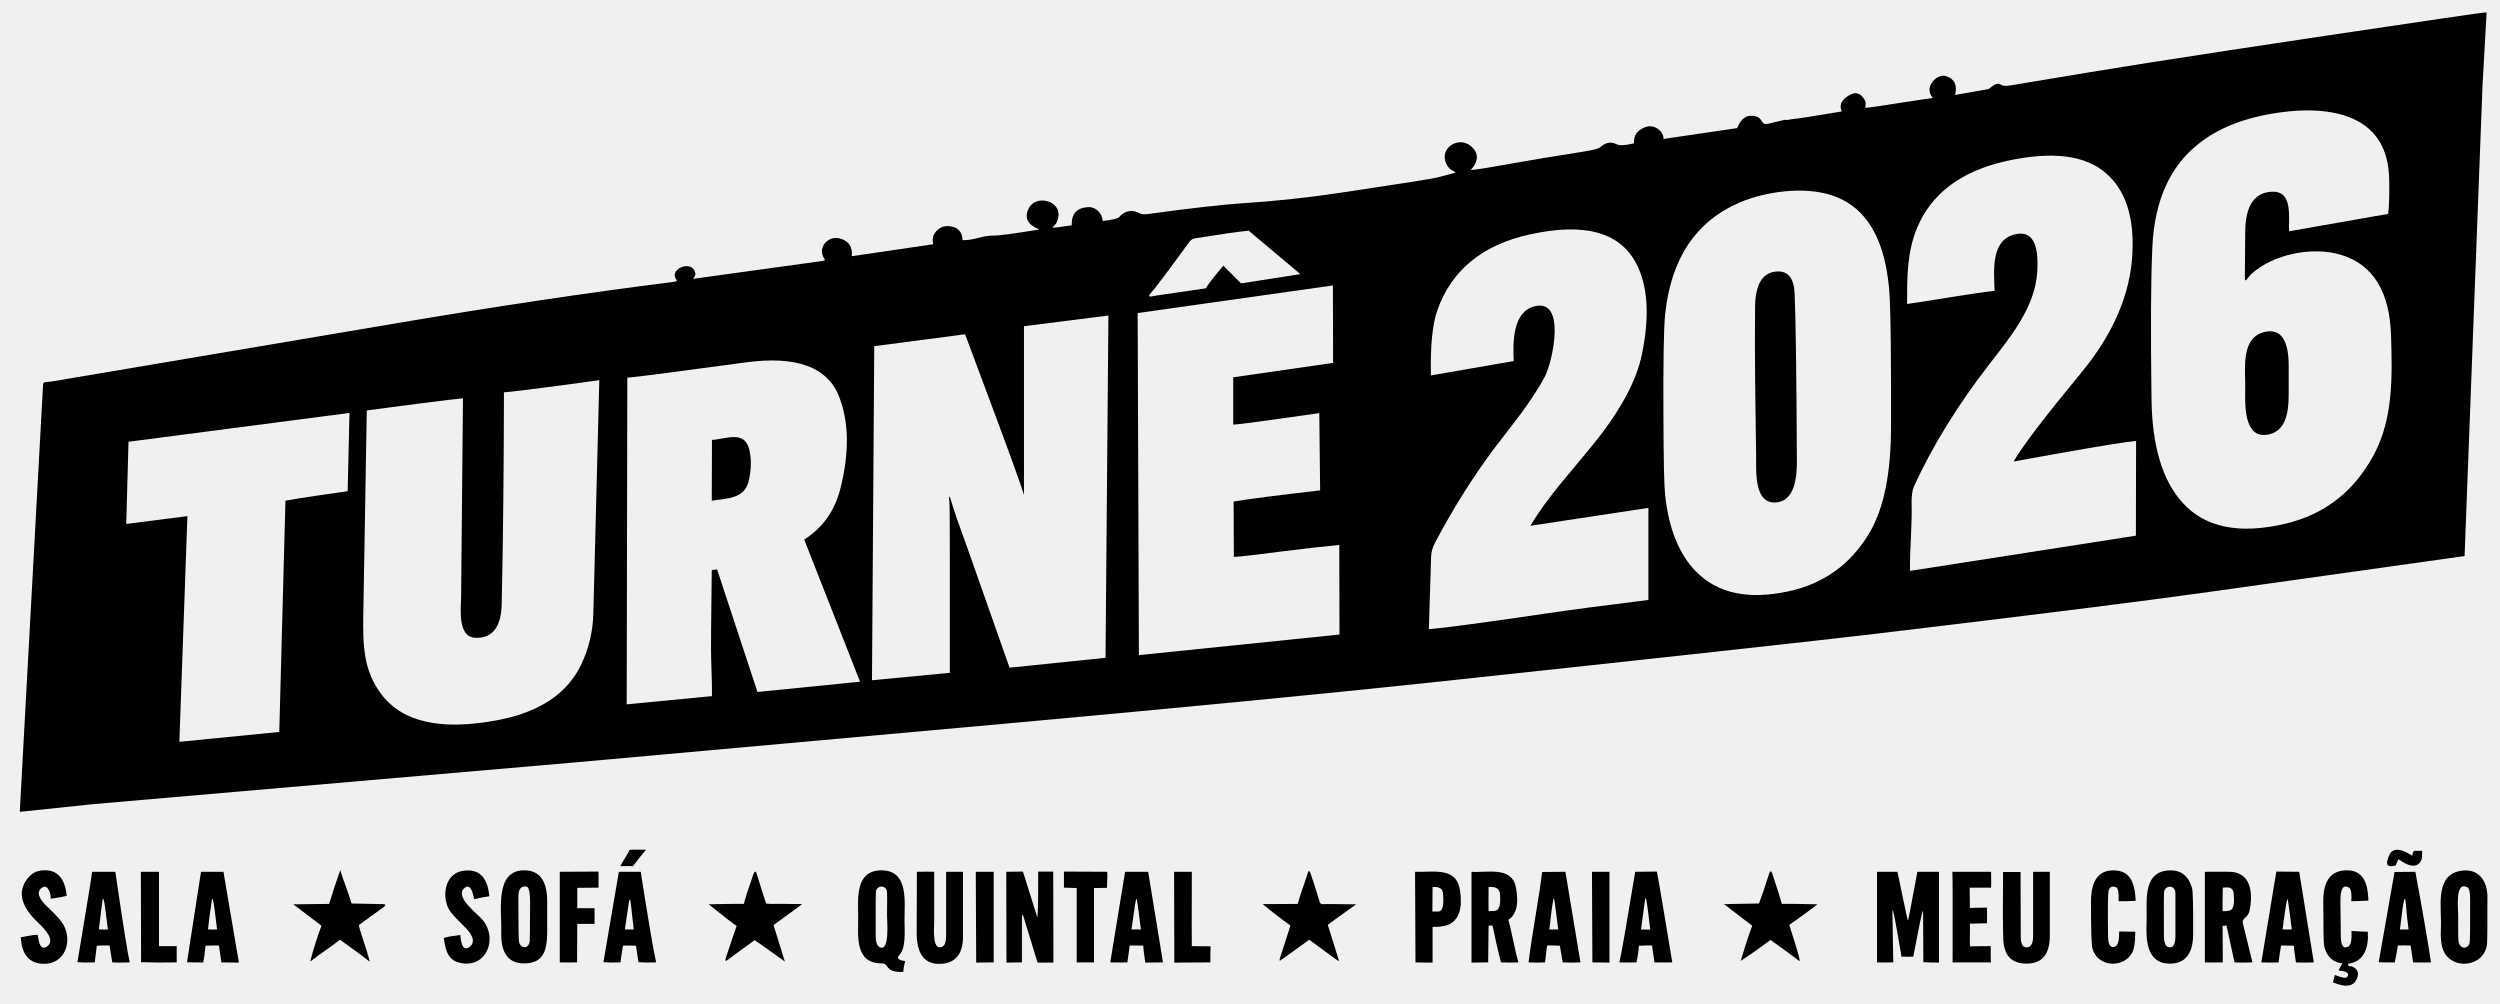
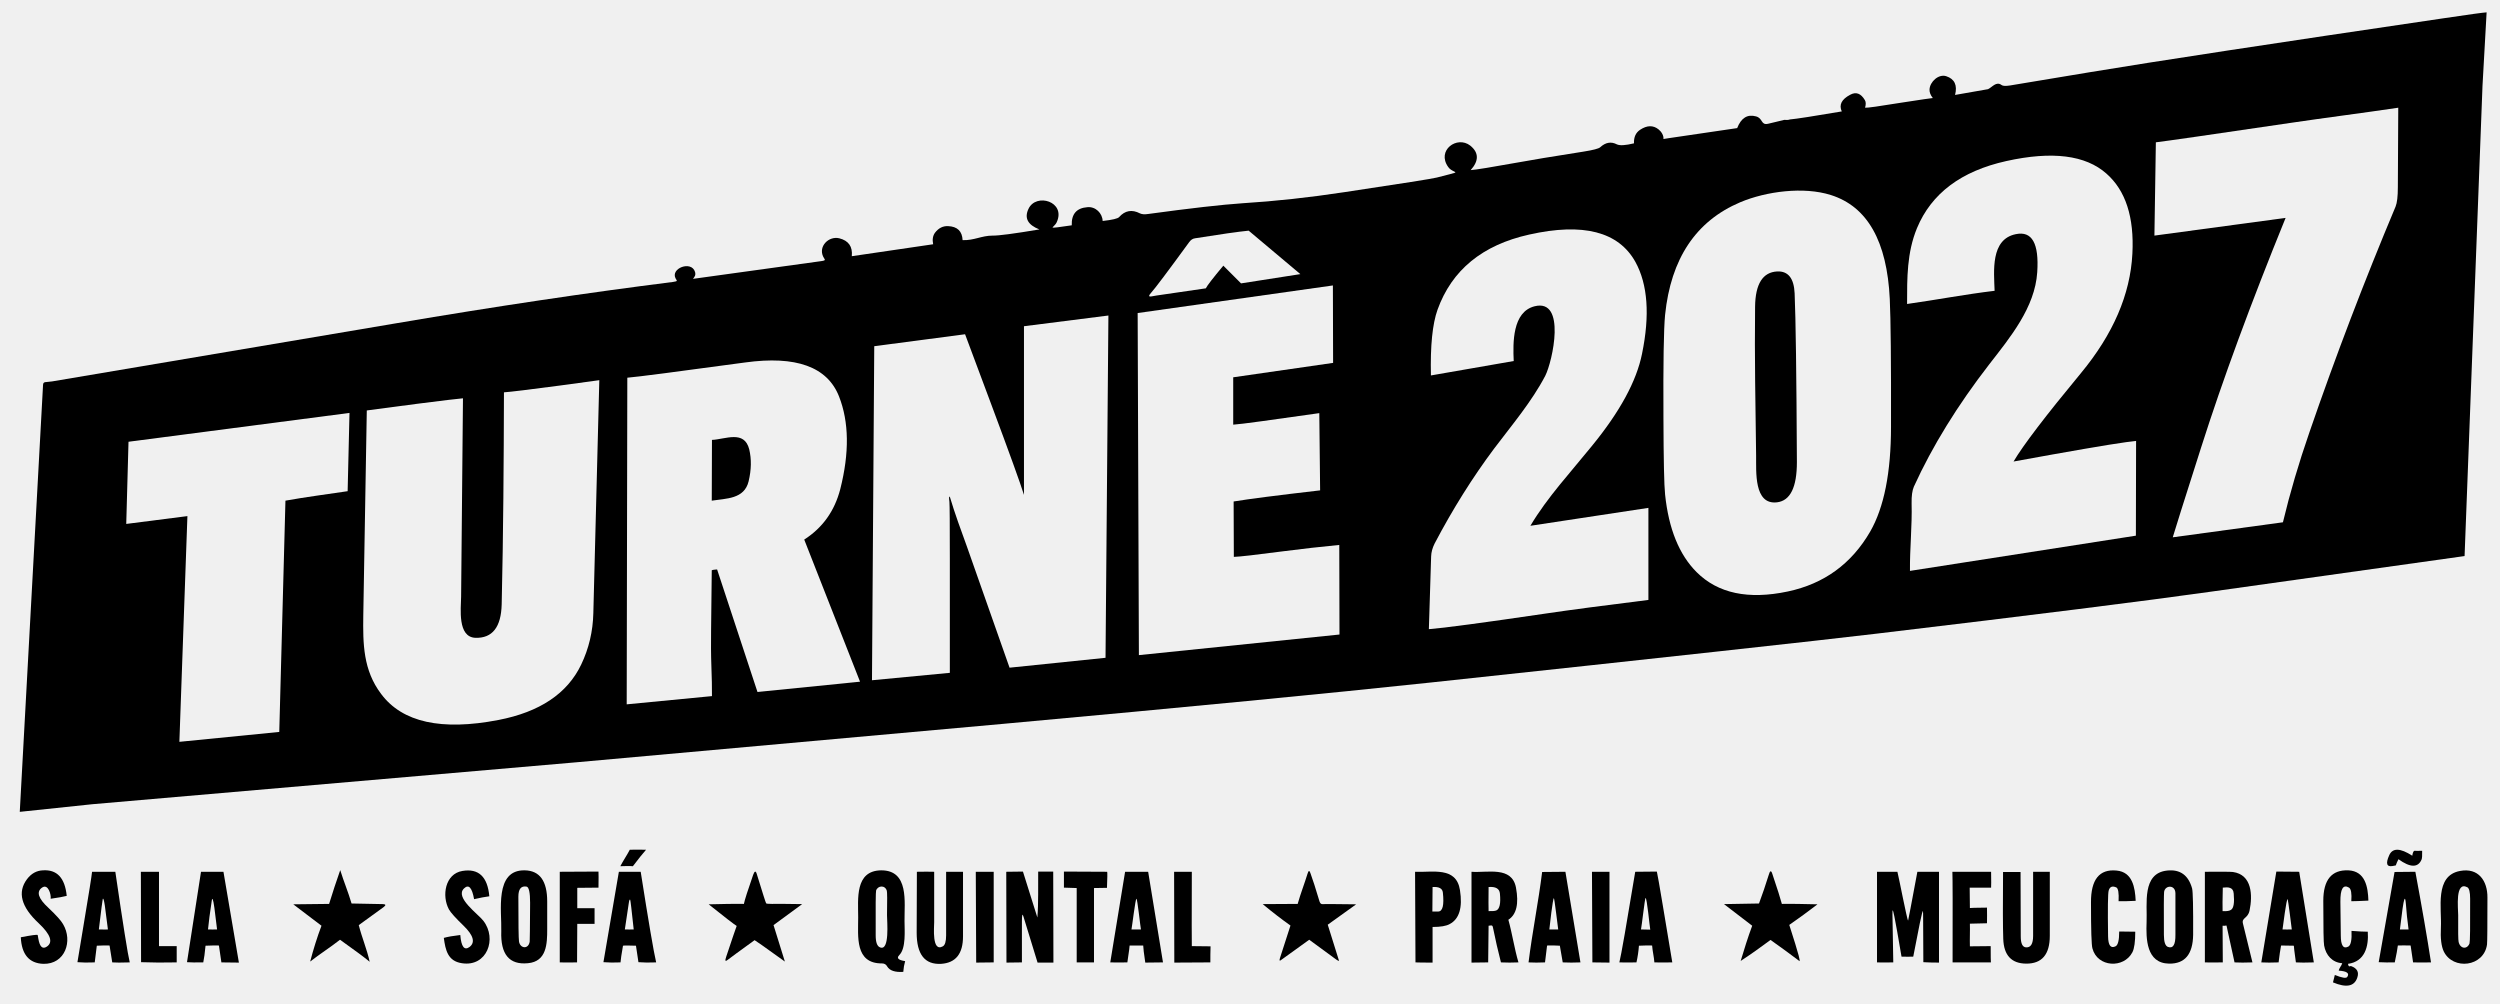
<svg xmlns="http://www.w3.org/2000/svg" viewBox="71.1 1442.2 1213.9 487.1" width="1213.9" height="487.1">
  <defs>
    <mask id="m" maskUnits="userSpaceOnUse" x="71.1" y="1442.2" width="1213.9" height="487.1" style="mask-type:luminance">
      <path d="M937.5 1500.4L929.6 1502.3C926 1503.1 927.2 1499.6 923.7 1498.7Q917.5 1497 914.6 1504.4Q913.7 1504.6 881.3 1509.3L878.8 1509.7C879 1508 877.8 1506.1 876.4 1505Q872.5 1501.9 867.5 1505.2Q864.3 1507.3 864.5 1511.8Q858.3 1513.3 856.2 1512.3Q852 1510.1 848.1 1513.7Q847 1514.7 840.1 1515.8Q816.6 1519.5 809.2 1520.9Q788.6 1524.6 785.2 1524.8Q791.3 1518 785 1512.9C778.6 1507.9 768.5 1515.2 774.3 1523.3C775.7 1525.4 778.7 1525.6 777.5 1526.1Q777.1 1526.3 768.8 1528.4Q765.9 1529.2 723.9 1535.5Q698.3 1539.4 674.3 1540.9Q659.4 1541.9 628.6 1546.1Q626 1546.5 624.6 1545.8Q618.8 1542.8 614.5 1547.6Q613.6 1548.7 606.5 1549.5C606.4 1545.8 603.1 1542.4 599.1 1542.8Q591.2 1543.4 591.5 1551.6Q582.3 1553 582.2 1552.7C582.1 1552.4 583.6 1551.5 584.2 1550.1C588.8 1540.1 574.2 1535.7 570.5 1543.6Q567.3 1550.3 575.8 1553.6Q557.3 1556.7 553.1 1556.6C547.7 1556.6 544.1 1559 538.5 1558.8Q538.2 1552.3 531.5 1552Q527.7 1551.8 525.1 1555.2Q523.5 1557.4 524.2 1560.8L484.7 1566.6Q485.4 1559.6 478.6 1557.9C473.5 1556.7 468.4 1561.8 470.8 1566.8C471.4 1568.2 472.7 1568.6 469.8 1569L407.6 1577.6C408.4 1576.5 409 1575.9 408.6 1574.3C406.9 1568.5 396.4 1572.5 399.2 1577.5C399.8 1578.6 400.4 1578.7 397.9 1579.1Q335.2 1587 263.9 1599.1L96.4 1627.4C93.2 1627.9 92.1 1627.3 92 1629.1L80.7 1836.4L115.9 1832.7L351.4 1812.3L557.9 1793.7Q691.9 1781.5 765.8 1773.6Q938.4 1755.1 982.1 1749.9Q1097.2 1736.2 1144.6 1729.5L1267.8 1712.2L1276.5 1483.9L1278.5 1448.2Q1276.2 1448.3 1257.4 1451.1Q1133.8 1469.3 1085.6 1477.3L1047.1 1483.7Q1043.9 1484.2 1043 1483.5C1040.4 1481.5 1038.4 1484.6 1036.4 1485.5Q1036.2 1485.6 1020.4 1488.3Q1022.2 1481.2 1016.1 1479.2C1012.4 1478 1008.2 1481.9 1008 1485.6Q1007.9 1487.7 1009.6 1489.8Q1008.9 1489.8 994 1492.1Q978.1 1494.7 976.7 1494.5Q977.4 1492.1 976.6 1490.8Q973.7 1485.9 969.5 1488.2Q963.2 1491.5 965.4 1496.3Q944.8 1499.8 940.2 1500.2C939.4 1500.5 938.4 1500.5 937.5 1500.4Z" fill="#fff" />
-       <path d="M1181.2 1696.4Q1209.6 1689.5 1223.8 1662.9C1233.2 1645.3 1232.7 1624.8 1232.1 1605.4Q1231.2 1573 1207.7 1565.9C1194 1561.8 1175 1565.5 1164.3 1575.2C1162.7 1576.6 1161.1 1580.2 1161.1 1577.1L1161.3 1554.4Q1161.5 1536 1174.1 1535.3C1184.7 1534.7 1182.2 1547.8 1182.6 1554.5L1224.1 1547.2Q1228.7 1546.4 1230.7 1546.1Q1231.4 1540.7 1231.2 1529.4Q1230.8 1507.6 1213.7 1499.9Q1198.7 1493.2 1173.6 1497.5Q1152.6 1501.1 1138.9 1511.8Q1117.8 1528.2 1116.2 1562.1Q1115.1 1585.8 1115.8 1636.6Q1116.3 1669.8 1130.5 1685.9Q1146.9 1704.6 1181.2 1696.4Z" fill="#000" />
+       <path d="M1192.5 1652Q1211.5 1596.8 1234.3 1542.5Q1235.4 1539.8 1235.4 1533.1L1235.6 1494.5C1218.2 1497.1 1200.6 1499.3 1183.1 1501.9Q1125.5 1510.4 1117.9 1511.3L1117.2 1556.6L1180.9 1548Q1155.5 1610.4 1139.9 1659.4Q1127.2 1699.2 1126.1 1703.1L1179.6 1695.8Q1184.7 1674.5 1192.5 1652Z" fill="#000" />
      <path d="M939.2 1729.4Q965.6 1723.8 979.2 1700.3Q989.3 1682.7 989.3 1649.4Q989.4 1602 988.7 1587.4Q986.7 1545.3 960.1 1536.9C946.9 1532.7 928.7 1535.1 916.1 1540.4Q883.8 1554.1 879.6 1595.1Q878.6 1605.3 878.8 1645.1Q878.9 1675.8 879.6 1682.3Q882.2 1707.3 894.9 1720Q910.4 1735.5 939.2 1729.4Z" fill="#000" />
      <path d="M532.3 1683.4C534.7 1691.5 537.7 1699.6 540.6 1707.6L561.3 1766.4L607.9 1761.6L609.3 1595.4L568.3 1600.6L568.3 1682.5Q565.7 1674.1 552.4 1638.5L539.7 1604.5L495.6 1610.3L494.5 1772.5L532.3 1768.9L532.3 1713.6Q532.3 1688.2 532.1 1685.9C532.1 1685.7 531.6 1682.9 532.3 1683.4Z" fill="#000" />
      <path d="M478.5 1634.7Q470 1613.1 432.9 1618.2Q383 1625 375.7 1625.6L375.4 1784.2L416.8 1780.2Q416.9 1776.1 416.4 1761.6Q416.2 1756.8 416.7 1719.1C417.4 1718.8 418.4 1718.8 419.3 1718.7L438.9 1778.2L488.7 1773.2L461.6 1704.2Q475 1695.6 479.1 1679.7Q485.8 1653.3 478.5 1634.7Z" fill="#000" />
      <path d="M1045.3 1520.4Q1012.4 1527.7 1001.9 1553C997 1564.9 997.1 1577.2 997.1 1589.8C1011.3 1587.8 1025.4 1585.1 1039.6 1583.4C1039.3 1574 1037.5 1558.4 1049.9 1555.9Q1061.7 1553.4 1060.3 1574.4C1059.2 1591.5 1047.1 1606.1 1037 1619.1Q1013.8 1649.1 1000.4 1678.5Q999.2 1681.3 999.3 1686.6C999.6 1697.5 998.4 1708.5 998.5 1719.4L1108.2 1702.3L1108.3 1656.3L1103.4 1656.9Q1090.4 1658.7 1048.8 1666.3Q1055.6 1654.7 1081.5 1623.4Q1105 1595 1106.5 1565.4Q1107.9 1538.8 1093.9 1526.5Q1078.7 1513 1045.3 1520.4Z" fill="#000" />
      <path d="M313.1 1791.8Q343.2 1786 353.3 1764.9Q358.9 1753.2 359.2 1739.9L362.1 1626.8L343 1629.4Q320.4 1632.4 315.8 1632.7C315.7 1667 315.5 1701.3 314.7 1735.6Q314.3 1752.3 301.9 1751.9C293.2 1751.5 294.9 1737.8 295 1731.9L295.9 1635.6Q293 1635.8 273.4 1638.3L249.2 1641.5L247.5 1740.9C247.3 1754.8 247.4 1767.6 256.2 1779.2Q271.6 1799.8 313.1 1791.8Z" fill="#000" />
      <path d="M813.6 1556.1Q779.5 1563.7 769.1 1592.6Q765.4 1603 765.9 1624.5L806.1 1617.5C805.7 1608.7 805.4 1593.6 816.3 1590.9C831.7 1587.1 825 1617.6 821.4 1624.7C814.8 1637.3 805.2 1648.6 796.6 1660Q780.9 1681 767.7 1706.1Q766.1 1709.3 766 1712.4L764.9 1747.7Q775.5 1746.9 822.4 1740Q838.6 1737.6 871.5 1733.5L871.5 1688.8L814.2 1697.5C822.3 1683.8 834 1671.2 844.1 1658.7Q864.4 1633.9 868.4 1614Q874.2 1585.8 865.2 1569.4Q852.9 1547.3 813.6 1556.1Z" fill="#000" />
      <path d="M712.1 1680.3L711.7 1642.8L683.9 1646.7Q673 1648.2 669.9 1648.4L669.9 1625.4L718.4 1618.4L718.3 1580.8L623.5 1594.2L624.1 1760.3L721.5 1750.3L721.4 1706.8C712.3 1707.7 703.1 1708.7 694 1709.9Q674.2 1712.5 670.2 1712.6L670.1 1685.7Q681 1683.9 712.1 1680.3Z" fill="#000" />
      <path d="M209.7 1685.3C219.7 1683.5 229.9 1682.2 239.9 1680.7L240.8 1642.7L133.5 1656.7L132.4 1696.6L162.1 1692.8L158.2 1802.4L206.7 1797.6L209.7 1685.3Z" fill="#000" />
      <path d="M934 1686.1Q943.6 1684.9 943.6 1666.6Q943.3 1603 942.5 1584.6Q942 1573.7 934.1 1574Q923.5 1574.5 923.3 1591.1C923 1615.3 923.5 1639.5 923.8 1663.6C923.9 1670.9 922.6 1687.5 934 1686.1Z" fill="#fff" />
      <path d="M630 1584.4C627.6 1587.1 630.4 1586 632.6 1585.7L656.6 1582.2Q657.5 1580.3 665.1 1571.2L673.7 1579.8L702.5 1575.3L677.4 1554.2Q669.5 1555 651.4 1557.9Q649.7 1558.1 648.5 1559.8Q632.9 1581.2 630 1584.4Z" fill="#000" />
      <path d="M990.1 1884.2C990.7 1884 994 1904.8 994.4 1906.7Q997.7 1906.8 1000.1 1906.7L1003.3 1890.4Q1004.6 1884.2 1004.8 1884.6Q1004.9 1884.8 1004.9 1888.4L1005 1909.4Q1008.5 1909.6 1012.6 1909.6L1012.6 1865.5L1002.1 1865.5L998.8 1883.1Q997.6 1889.2 997.6 1889.2C997.1 1889 993 1867.6 992.4 1865.5Q992 1865.5 982.5 1865.5L982.5 1909.5Q985 1909.6 990.4 1909.5L990.1 1892.1Q989.9 1884.3 990.1 1884.2Z" fill="#fff" />
      <path d="M487.8 1887.6C487.8 1896.9 486.1 1910.1 499.4 1910Q501.1 1910 501.9 1911.5Q503.7 1914.5 509.7 1914.1Q509.9 1911.3 510.6 1908.9C508.9 1908.6 505.7 1908 507.8 1905.9C511.1 1902.6 510.3 1893.9 510.3 1889.4C510.2 1880.2 512.6 1864.7 498.9 1864.8C486.1 1865 487.8 1878.8 487.8 1887.6Z" fill="#fff" />
-       <path d="M1161.3 1630.9C1161.2 1638.3 1160.4 1655.5 1172.4 1653.2C1182.9 1651.2 1182.4 1638.3 1182.4 1630.4L1182.4 1619.9Q1182.4 1601.5 1171.6 1603.2C1158.7 1605.4 1161.5 1621.5 1161.3 1630.9Z" fill="#fff" />
      <path d="M1265.6 1865.1C1253.1 1867.4 1256.8 1883.3 1256.3 1892.6Q1255.9 1900.4 1257.7 1904.2C1262.2 1913.4 1277.2 1911.7 1278.7 1900.8Q1278.9 1899.2 1278.9 1878.1C1279 1869.9 1274.5 1863.4 1265.6 1865.1Z" fill="#fff" />
      <path d="M1113.4 1889.9C1113.1 1898 1113.2 1909.9 1124.3 1910.1Q1135.8 1910.3 1136 1896.1Q1136.1 1876 1135.5 1873.6Q1132.8 1863.9 1123.4 1864.9C1111 1866.2 1113.8 1881.2 1113.4 1889.9Z" fill="#fff" />
      <path d="M314.5 1894.4Q313.9 1911.2 327.4 1909.9C336.6 1909.1 336.8 1900.4 336.8 1893.4L336.8 1879.9Q336.8 1865 325.9 1864.8C311.1 1864.5 314.8 1884.6 314.5 1894.4Z" fill="#fff" />
      <path d="M1163.4 1884.3C1164.9 1877.1 1164.7 1866.9 1155.3 1865.6Q1153.4 1865.4 1141.7 1865.5L1141.7 1909.5Q1143.9 1909.6 1150.4 1909.5L1150.3 1891.7Q1151 1891.8 1152.2 1891.6L1156.1 1909.5Q1159.5 1909.7 1164.8 1909.5L1160.2 1890.7C1159.4 1887.7 1162.6 1888.3 1163.4 1884.3Z" fill="#fff" />
      <path d="M807.2 1873.2C805.2 1862.6 793.3 1866.1 785.6 1865.5L785.6 1909.6Q788.2 1909.6 793.7 1909.5L793.9 1891.7C795.7 1891.5 795.8 1891.2 796.2 1893.4Q797.7 1900.9 799.9 1909.5Q804.1 1909.7 808.4 1909.5C806.4 1902.7 805.4 1895.6 803.5 1888.8Q809.4 1885 807.2 1873.2Z" fill="#fff" />
      <path d="M574.8 1887.7L567.8 1865.4L559.7 1865.5L559.8 1909.6Q561.5 1909.6 567.3 1909.5L567.3 1889.6Q567.3 1884.8 568 1887.1L574.9 1909.6L582.6 1909.6L582.5 1865.4L575.2 1865.4C575.1 1872.7 575.4 1880.5 574.8 1887.7Z" fill="#fff" />
      <path d="M618.5 1909.5C618.8 1906.8 619.4 1904 619.6 1901.3L626.2 1901.3Q626.2 1902.9 627.2 1909.6L635.8 1909.5L628.6 1865.5L617.4 1865.5L610.2 1909.5Q614.1 1909.6 618.5 1909.5Z" fill="#fff" />
      <path d="M1194.6 1909.5L1187.5 1865.5L1176.4 1865.4L1169.1 1909.5Q1172.5 1909.7 1177.5 1909.5Q1178.1 1904.4 1178.7 1901.3Q1180.3 1901.3 1184.9 1901.4C1185.1 1904.2 1185.6 1906.8 1185.9 1909.5Q1188.8 1909.7 1194.6 1909.5Z" fill="#fff" />
      <path d="M1054.9 1910.1Q1066.4 1910.2 1066.4 1896.6L1066.4 1865.5L1058.3 1865.5L1058.3 1896.6Q1058.3 1902.4 1054.9 1902.2Q1052.3 1902.1 1052.3 1896.9L1052.2 1865.6L1043.7 1865.6Q1043.5 1889.3 1043.8 1898.1Q1044.2 1910 1054.9 1910.1Z" fill="#fff" />
      <path d="M838.5 1909.5L831.2 1865.5L819.9 1865.6C818.1 1880.2 815.1 1894.9 813.3 1909.5Q816.9 1909.7 821.3 1909.5L822.3 1901.3Q825.5 1901.2 828.5 1901.4L829.9 1909.5Q834 1909.7 838.5 1909.5Z" fill="#fff" />
      <path d="M528.1 1910.2Q538.7 1909.5 538.7 1896.9L538.7 1865.5L530.5 1865.5L530.5 1896.4Q530.5 1900.8 528.9 1901.7C523.5 1904.7 524.7 1892.5 524.7 1889.9L524.7 1865.5Q521.4 1865.4 516.3 1865.5L516.2 1895.1Q516.2 1910.9 528.1 1910.2Z" fill="#fff" />
      <path d="M134.1 1909.5Q132.7 1903.8 127.1 1865.5L115.8 1865.5Q115.6 1868 111.6 1891.9Q108.8 1908.4 108.7 1909.4Q112.1 1909.7 117.1 1909.5L118.1 1901.4Q121.8 1901.2 124.3 1901.3L125.6 1909.5Q127.9 1909.7 134.1 1909.5Z" fill="#fff" />
      <path d="M866.9 1901.4Q871 1901.2 873.3 1901.3C873.5 1904.1 874.2 1906.7 874.4 1909.5Q877.9 1909.6 883.1 1909.5L878.5 1881.9Q876.1 1867.5 875.6 1865.4L865.1 1865.5Q858.7 1904.3 857.4 1909.5Q860.8 1909.6 865.7 1909.5Q866.6 1905.5 866.9 1901.4Z" fill="#fff" />
      <path d="M169.8 1909.5Q170.4 1906.7 170.9 1901.4Q175.7 1901.2 177.4 1901.3L178.6 1909.5L187.1 1909.6L179.6 1865.5L168.7 1865.5L161.9 1909.4Q164.3 1909.6 169.8 1909.5Z" fill="#fff" />
      <path d="M389.7 1909.5Q387.9 1901.8 382.2 1865.5L371.6 1865.5L364.1 1909.4Q367.9 1909.7 372.4 1909.5Q372.5 1907.7 373.6 1901.4Q374.5 1901.2 379.9 1901.4L381.1 1909.4Q384.8 1909.7 389.7 1909.5Z" fill="#fff" />
      <path d="M1233.9 1909.5Q1235.1 1903.9 1235.4 1901.3Q1237.9 1901.2 1241.6 1901.3L1242.8 1909.5Q1246.9 1909.6 1251.5 1909.5Q1248.7 1891.3 1243.9 1865.5L1233.8 1865.6L1226.1 1909.4Q1229.8 1909.6 1233.9 1909.5Z" fill="#fff" />
      <path d="M929.9 1867.1Q927.7 1874.2 925.2 1880.9L908.2 1881.2L921.9 1891.7C919.8 1897.3 918 1903.2 916.3 1908.8C921.2 1905.6 926.1 1902.1 930.8 1898.6L937.9 1903.7Q944.9 1908.9 944.9 1908.9C945.5 1908.2 940.4 1893.1 939.9 1891.3C944.5 1888.1 949.2 1884.7 953.6 1881.3C947.8 1881.2 942 1881 936.3 1881.1Q935.4 1877.6 931.6 1866.3Q930.8 1863.9 929.9 1867.1Z" fill="#fff" />
      <path d="M1211.4 1864.8Q1199.2 1864.3 1199.2 1879.6Q1199.2 1899.4 1199.6 1901.3C1200.4 1906 1203.6 1909.6 1208.4 1909.9C1208.1 1911.1 1206.9 1912.2 1206.7 1913.5Q1212.7 1913.9 1210.8 1916.6Q1210 1917.7 1204.8 1915.6L1203.9 1919.2Q1213.6 1923.3 1215.7 1916.9Q1217.1 1912.9 1212.7 1911.3C1212.4 1911.2 1212.1 1911.5 1211.8 1911.4C1211.2 1911.2 1211.3 1910.2 1211.2 1910.2C1219.4 1909.1 1221.3 1901.8 1220.8 1894.6Q1218 1894.6 1212.9 1894.2Q1213.2 1900.7 1211.4 1901.8Q1207.7 1903.8 1207.7 1896.4L1207.5 1880.1Q1207.4 1870.6 1211.7 1873.2Q1213.2 1874.2 1212.8 1879.8Q1215 1879.8 1221.1 1879.5C1220.9 1872.9 1219.6 1865.2 1211.4 1864.8Z" fill="#fff" />
      <path d="M706 1866.4C704.5 1871.3 702.6 1876.1 701.2 1881.1L684.2 1881.2Q691.6 1887.3 697.7 1891.6L692.6 1907.4Q692 1909.3 693.2 1908.3L706.8 1898.5L718.4 1907C719.3 1907.6 720.5 1908.7 721.3 1908.8L715.8 1891.2Q728.8 1881.9 729.6 1881.3Q714.1 1881.1 713.4 1881.2Q712.3 1881.4 711.8 1879.9Q709 1870.5 707.4 1866.2Q706.7 1864 706 1866.4Z" fill="#fff" />
      <path d="M436.8 1867Q432.9 1878.2 432.3 1881.1C426.6 1881 420.9 1881.2 415.2 1881.3Q426.7 1890.5 428.8 1891.8Q428 1893.9 423.7 1906.8Q422.7 1909.7 424.4 1908.3Q425.9 1907.1 437.5 1898.7C442.5 1902 447.3 1905.7 452.2 1909.1L446.7 1891.4L460.6 1881.2Q448.1 1881 445.9 1881.1Q443.2 1881.1 443.1 1880.8Q442.8 1880.4 438.5 1866.4Q437.8 1864.2 436.8 1867Z" fill="#fff" />
      <path d="M250.6 1909.2C249.3 1903.2 246.8 1897.4 245.3 1891.4L257.3 1882.7Q259.2 1881.3 257.1 1881.2L241.8 1880.9C240.2 1875.4 238 1870.2 236.3 1864.7C234.4 1870.1 232.6 1875.6 230.9 1881.1L213.5 1881.3L227.2 1891.7C225.1 1897.2 223.2 1903.4 221.7 1909.1C226.4 1905.4 231.5 1902.2 236.2 1898.5Q246.9 1906.1 250.6 1909.2Z" fill="#fff" />
      <path d="M780 1874.4C778.2 1862.8 766.6 1865.9 758.2 1865.5L758.4 1909.5Q760.4 1909.6 766.7 1909.6L766.7 1892.3Q772.5 1892.3 775 1890.9Q782 1887.2 780 1874.4Z" fill="#fff" />
      <path d="M92.1 1910.2C102.7 1910.5 106.6 1899.1 101.7 1890.9Q100.3 1888.4 94.6 1883Q87.2 1876.2 91.5 1873.2C94.5 1871.1 96 1876.6 95.7 1878.6Q101.3 1877.8 103.5 1877.2Q102.2 1864.1 91.9 1864.8Q87.3 1865 84.2 1869.1Q77.1 1878.6 89.9 1890.5Q98.5 1898.6 93.9 1901.8Q90.7 1904 89.7 1897.9Q89.4 1896.2 89.4 1896.2Q89 1895.8 81.2 1897.3Q81.8 1909.8 92.1 1910.2Z" fill="#fff" />
      <path d="M295.6 1865.1C287.2 1866.5 285.5 1877.2 289.1 1883.8Q290.4 1886.1 296.2 1891.7Q303.4 1898.7 299.1 1902Q295.3 1904.8 294.6 1896.2Q289.4 1896.8 286.6 1897.6C287.4 1903.5 288.5 1908.9 295.4 1909.9C307.5 1911.8 312.6 1898.1 305.8 1889.3C303.3 1886 291.8 1878 296.4 1873.6Q299.8 1870.3 301.3 1878.8Q305.6 1877.8 308.7 1877.4Q307.4 1863.1 295.6 1865.1Z" fill="#fff" />
      <path d="M1098.8 1864.9Q1086.3 1863.7 1086.4 1880.4Q1086.4 1900.4 1087.1 1902.7C1089.5 1911.9 1102.3 1912.6 1106.5 1904.6Q1107.9 1901.9 1107.9 1894.6L1100.1 1894.5Q1100.1 1900.9 1098.3 1901.7Q1094.8 1903.4 1094.7 1896.9Q1094.4 1876.4 1095 1874.6Q1095.8 1871.8 1098.7 1873.1Q1100.1 1873.8 1099.8 1879.8Q1102.3 1879.9 1108.1 1879.6C1107.8 1873.2 1106.6 1865.6 1098.8 1864.9Z" fill="#fff" />
      <path d="M1035.9 1882.9C1033.1 1883 1030.3 1882.9 1027.6 1883.1L1027.5 1873.2L1037.9 1873.2Q1038 1872.1 1037.9 1865.5L1019.1 1865.5Q1019.3 1870 1019.2 1909.5L1037.8 1909.5Q1037.7 1908.7 1037.7 1901.6L1027.6 1901.7C1027.5 1898 1027.7 1894.3 1027.6 1890.7L1035.9 1890.5C1035.9 1888 1036 1885.4 1035.9 1882.9Z" fill="#fff" />
      <path d="M351.3 1909.5L351.4 1890.8L359.8 1890.8L359.8 1883.2L351.4 1883.2L351.4 1873.3L361.7 1873.2Q361.8 1866.9 361.7 1865.4L342.9 1865.5L342.9 1909.5Q345.9 1909.6 351.3 1909.5Z" fill="#fff" />
      <path d="M434.9 1660.4C432.5 1650.9 423.4 1655.5 416.8 1655.8L416.7 1685.3C423.7 1684.2 432.5 1684.6 434.6 1675.9Q436.6 1667.5 434.9 1660.4Z" fill="#fff" />
      <path d="M608.6 1873.3Q608.9 1866 608.7 1865.5L587.7 1865.4L587.7 1873.2L593.9 1873.4L593.9 1909.5L602.3 1909.5L602.3 1873.4C604.4 1873.4 606.5 1873.3 608.6 1873.3Z" fill="#fff" />
      <path d="M139.6 1909.4Q147.7 1909.7 156.9 1909.5L156.9 1901.6L148.3 1901.6L148.3 1865.5L139.5 1865.5L139.6 1909.4Z" fill="#fff" />
      <path d="M658.8 1909.5C658.8 1906.9 658.8 1904.3 658.9 1901.7L649.8 1901.6Q649.7 1899.8 649.8 1865.5L641.2 1865.5L641.3 1909.6L658.8 1909.5Z" fill="#fff" />
      <path d="M545.1 1909.6L553.6 1909.5L553.6 1865.5L544.9 1865.5L545.1 1909.6Z" fill="#fff" />
      <path d="M852.6 1909.6L852.6 1865.5L844.1 1865.5L844.3 1909.5L852.6 1909.6Z" fill="#fff" />
      <path d="M1269.1 1873C1263.1 1869.9 1264.7 1883.3 1264.7 1886.6Q1264.6 1898.4 1264.9 1899.5C1265.6 1902.9 1269 1903.4 1270.2 1900.3Q1270.6 1899 1270.5 1878.6Q1270.5 1873.7 1269.1 1873Z" fill="#000" />
      <path d="M1123.8 1902Q1127.5 1903.3 1127.4 1896.1L1127.4 1875.9C1127.3 1871.6 1122.3 1872 1121.9 1875.3Q1121.7 1877.1 1121.8 1896.1Q1121.8 1901.3 1123.8 1902Z" fill="#000" />
      <path d="M498.4 1902.2C503.2 1904.2 501.8 1889.6 501.8 1886.6Q502 1875.6 501.7 1874.7C500.8 1871.8 497.3 1872.2 496.5 1874.6Q496.2 1875.5 496.3 1896.4Q496.3 1901.4 498.4 1902.2Z" fill="#000" />
      <path d="M326.8 1872.7Q322.8 1872 322.8 1877.6Q322.8 1897.3 323.1 1899.3C323.6 1902.8 327.7 1903.3 328.3 1899.4Q328.4 1898.6 328.5 1880.6Q328.5 1873.1 326.8 1872.7Z" fill="#000" />
      <path d="M1231.2 1857.5Q1228.5 1863.5 1232.9 1862.7L1234.4 1862.4Q1234.9 1860.9 1235.7 1859.4Q1244.3 1865.6 1246.9 1859.6Q1247.3 1858.7 1247.2 1855.3Q1244.1 1855.4 1243.6 1855.3Q1242.8 1855.2 1242.4 1857.7Q1233.6 1852 1231.2 1857.5Z" fill="#fff" />
      <path d="M799.4 1876.1Q799.1 1872.5 793.9 1872.9Q793.8 1882.2 793.9 1884.6Q796.4 1884.7 797.6 1884.3Q800.1 1883.3 799.4 1876.1Z" fill="#000" />
      <path d="M1155.7 1876.1C1155.5 1872.9 1153 1872.9 1150.4 1873.2Q1150.2 1881.5 1150.3 1884.6Q1153.4 1884.8 1154.5 1883.9Q1156.3 1882.6 1155.7 1876.1Z" fill="#000" />
      <path d="M771.7 1875.6Q771.4 1872.6 766.7 1872.9L766.6 1884.8L769.4 1884.8Q772.7 1884.8 771.7 1875.6Z" fill="#000" />
      <path d="M376.9 1854.8C375.5 1857.5 373.7 1860.1 372.3 1862.8C374.4 1862.8 376.4 1862.6 378.4 1862.8Q382.5 1857.4 384.8 1854.8Q379.7 1854.7 376.9 1854.8Z" fill="#fff" />
      <path d="M173.9 1879.7Q172.6 1888.2 172.1 1893.5C173.6 1893.6 175 1893.5 176.5 1893.5L175.2 1883Q174.3 1876.6 173.9 1879.7Z" fill="#000" />
      <path d="M870.1 1878.2C869.8 1878.3 868.2 1892.3 867.9 1893.5L872.4 1893.6C872.1 1892.2 870.8 1878 870.1 1878.2Z" fill="#000" />
      <path d="M622.9 1878.6C622.4 1878.7 620.8 1892.1 620.5 1893.5L625.1 1893.5C624.8 1892.3 623.4 1878.6 622.9 1878.6Z" fill="#000" />
      <path d="M121 1878.7Q120.8 1879.3 119.1 1893.5Q123.5 1893.6 123.5 1893.5L122 1881.9Q121.4 1877.9 121 1878.7Z" fill="#000" />
      <path d="M825.6 1878.3C825.1 1878.3 823.5 1892.2 823.4 1893.5L827.7 1893.5C827.5 1892.3 825.9 1878.4 825.6 1878.3Z" fill="#000" />
      <path d="M1181.9 1878.8C1181.3 1878.3 1179.6 1892.3 1179.4 1893.5C1180.9 1893.5 1182.4 1893.6 1183.9 1893.5C1183.8 1892.6 1182.1 1879 1181.9 1878.8Z" fill="#000" />
      <path d="M1238.5 1879.1Q1237.9 1880.7 1236.4 1893.5L1240.6 1893.5Q1239.7 1886.9 1239.3 1881.1Q1239 1877.5 1238.5 1879.1Z" fill="#000" />
      <path d="M377.1 1879.1Q376.7 1878.6 376.4 1880.8L374.5 1893.5C376 1893.5 377.4 1893.6 378.8 1893.5Q377.3 1879.4 377.1 1879.1Z" fill="#000" />
    </mask>
  </defs>
  <rect x="71.1" y="1442.2" width="1213.9" height="487.1" fill="currentColor" mask="url(#m)" />
</svg>
